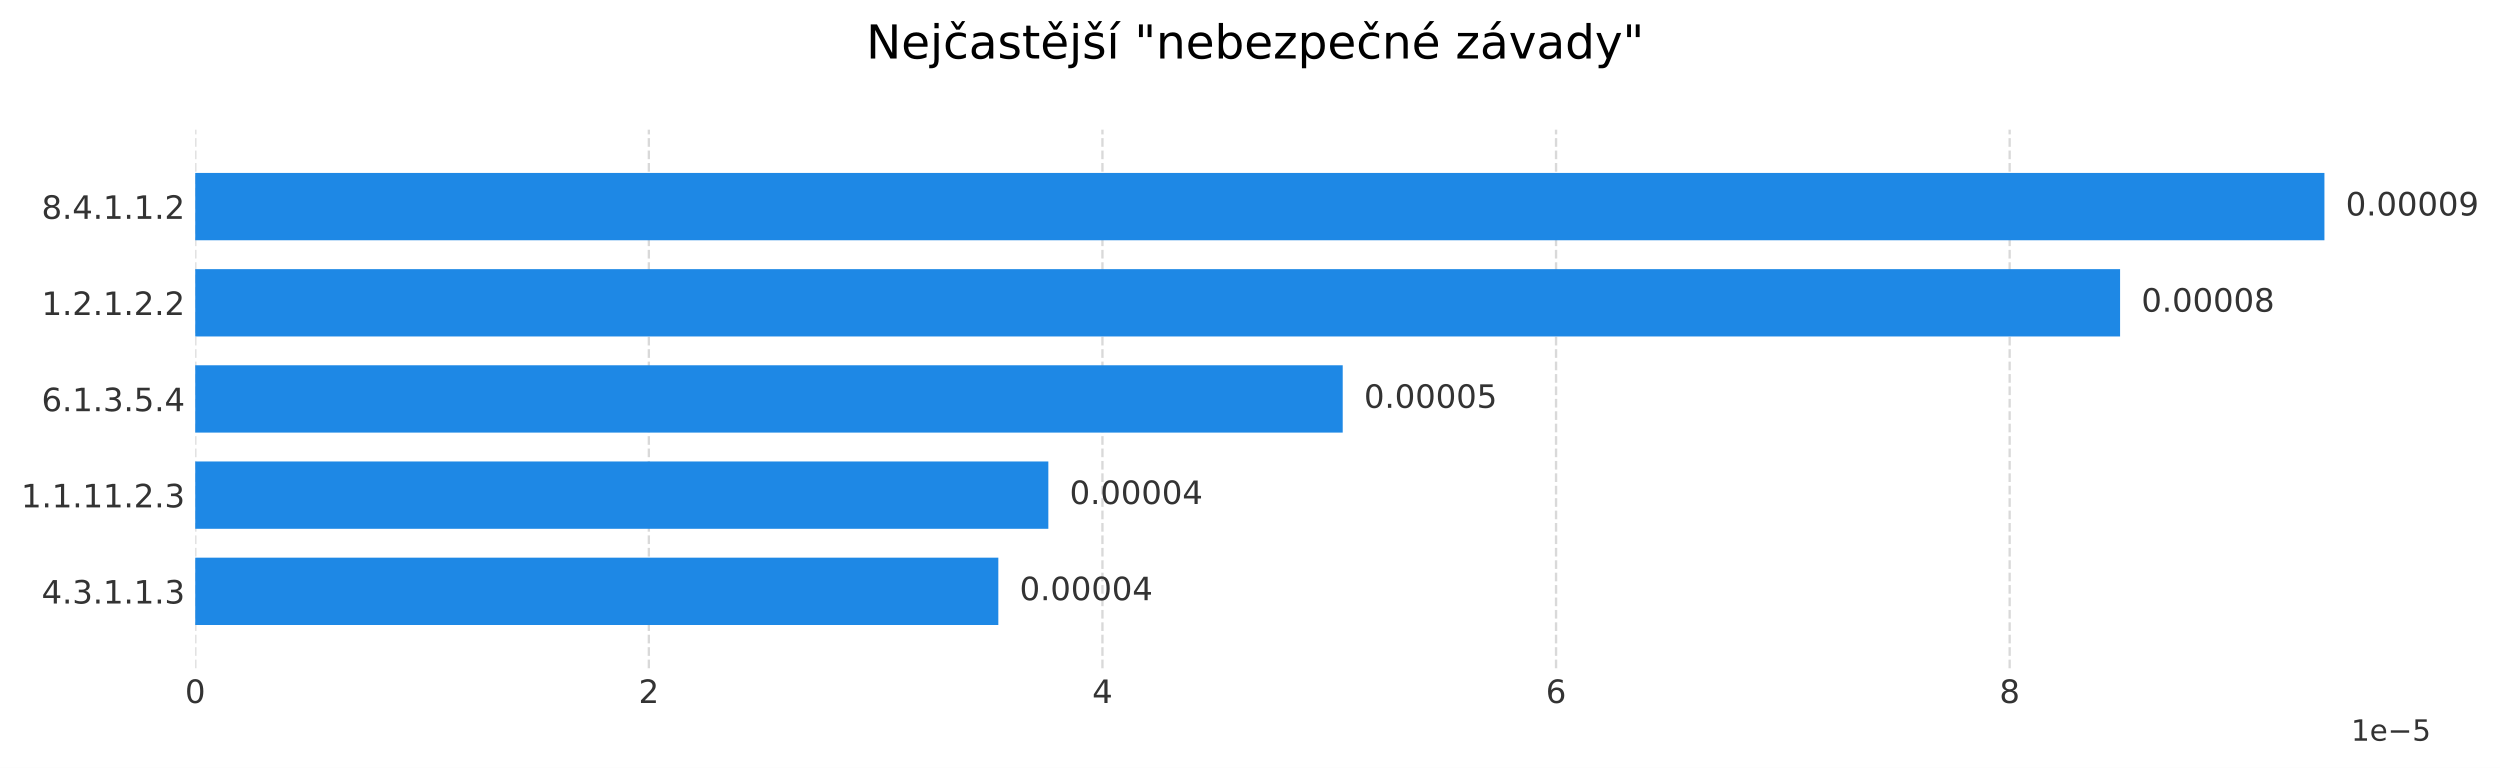
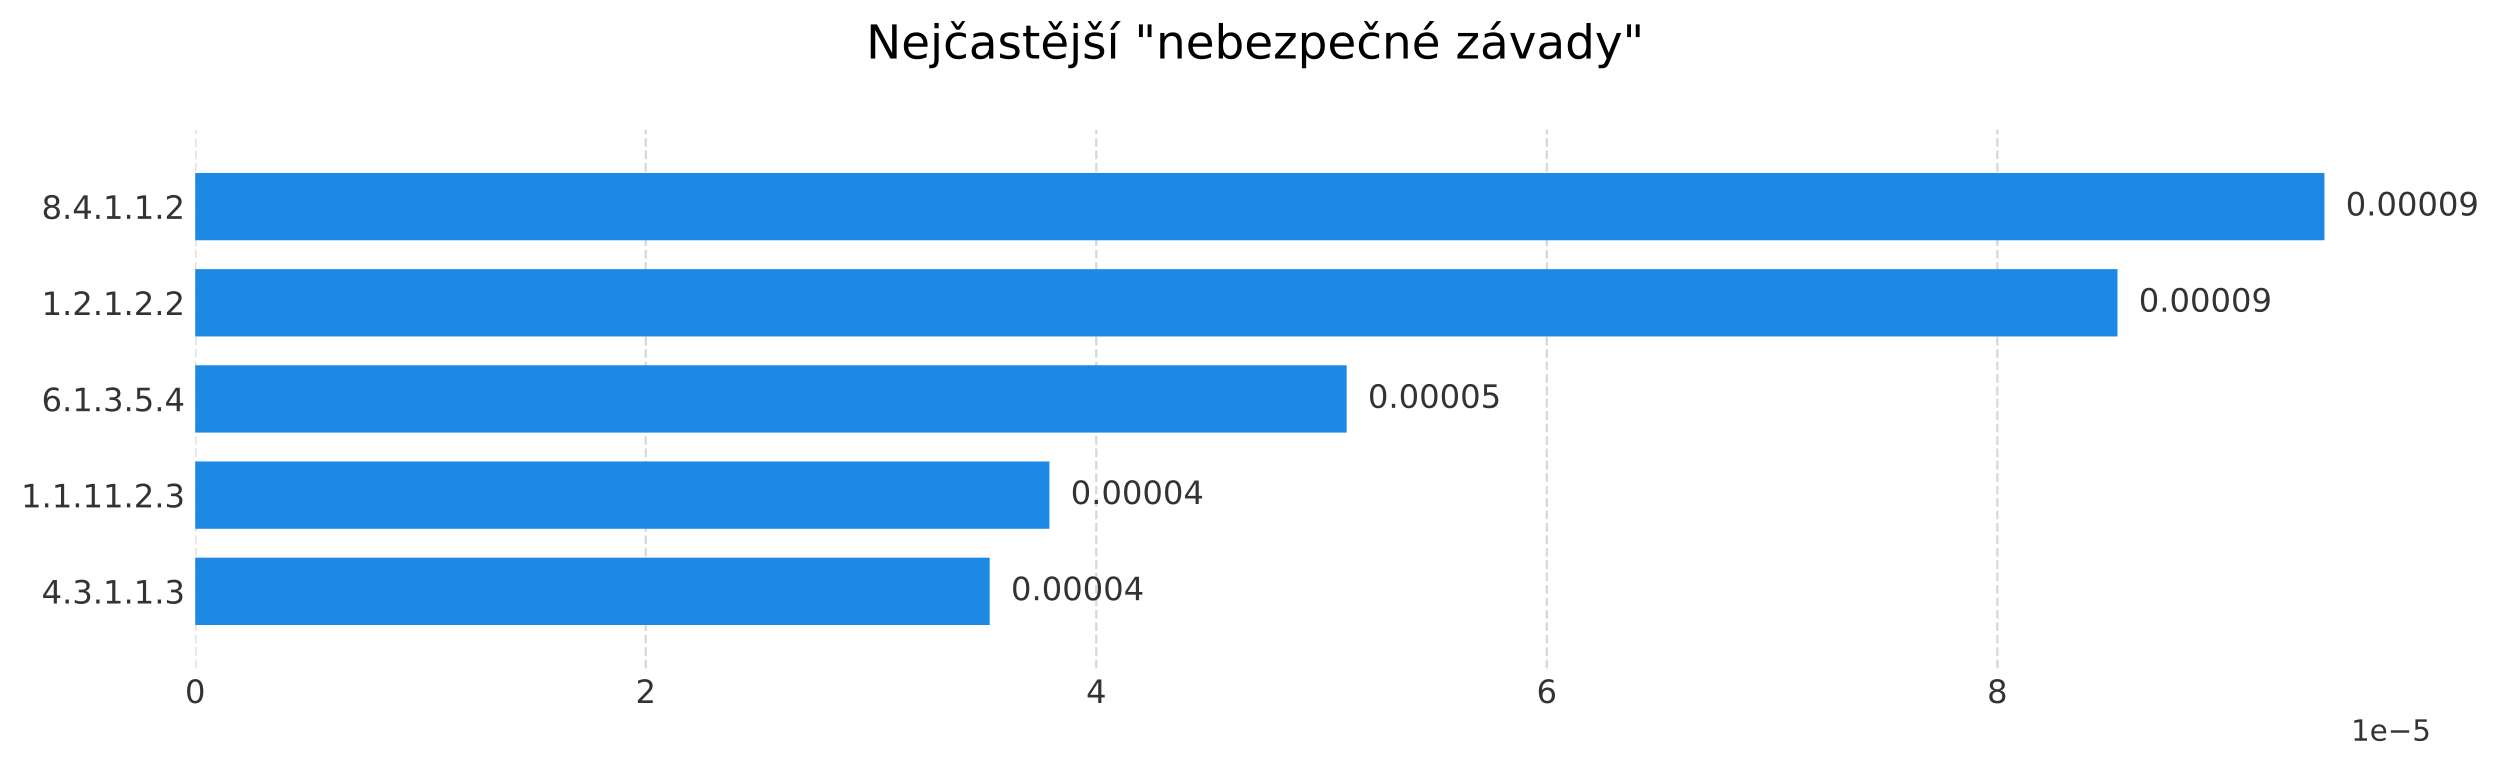
<svg xmlns="http://www.w3.org/2000/svg" xmlns:xlink="http://www.w3.org/1999/xlink" width="853.797pt" height="262.244pt" viewBox="0 0 853.797 262.244" version="1.1">
  <defs>
    <style type="text/css">*{stroke-linejoin: round; stroke-linecap: butt}</style>
  </defs>
  <g id="figure_1">
    <g id="patch_1">
      <path d="M 0 262.244  L 853.797 262.244  L 853.797 0  L 0 0  z " style="fill: #ffffff" />
    </g>
    <g id="axes_1">
      <g id="patch_2">
        <path d="M 66.676 228.22  L 830.195 228.22  L 830.195 44.28  L 66.676 44.28  z " style="fill: #ffffff" />
      </g>
      <g id="matplotlib.axis_1">
        <g id="xtick_1">
          <g id="line2d_1">
-             <path d="M 66.676 228.22  L 66.676 44.28  " clip-path="url(#p10614eb21e)" style="fill: none; stroke-dasharray: 2.96,1.28; stroke-dashoffset: 0; stroke: #808080; stroke-opacity: 0.3; stroke-width: 0.8" />
+             <path d="M 66.676 228.22  L 66.676 44.28  " clip-path="url(#pe15a04450d)" style="fill: none; stroke-dasharray: 2.96,1.28; stroke-dashoffset: 0; stroke: #808080; stroke-opacity: 0.3; stroke-width: 0.8" />
          </g>
          <g id="line2d_2" />
          <g id="text_1">
            <g style="fill: #333333" transform="translate(63.17688 240.0783) scale(0.11 -0.11)">
              <defs>
                <path id="DejaVuSans-30" d="M 2034 4250  Q 1547 4250 1301 3770  Q 1056 3291 1056 2328  Q 1056 1369 1301 889  Q 1547 409 2034 409  Q 2525 409 2770 889  Q 3016 1369 3016 2328  Q 3016 3291 2770 3770  Q 2525 4250 2034 4250  z M 2034 4750  Q 2819 4750 3233 4129  Q 3647 3509 3647 2328  Q 3647 1150 3233 529  Q 2819 -91 2034 -91  Q 1250 -91 836 529  Q 422 1150 422 2328  Q 422 3509 836 4129  Q 1250 4750 2034 4750  z " transform="scale(0.015625)" />
              </defs>
              <use xlink:href="#DejaVuSans-30" />
            </g>
          </g>
        </g>
        <g id="xtick_2">
          <g id="line2d_3">
-             <path d="M 221.592 228.22  L 221.592 44.28  " clip-path="url(#p10614eb21e)" style="fill: none; stroke-dasharray: 2.96,1.28; stroke-dashoffset: 0; stroke: #808080; stroke-opacity: 0.3; stroke-width: 0.8" />
+             <path d="M 220.539 228.22  L 220.539 44.28  " clip-path="url(#pe15a04450d)" style="fill: none; stroke-dasharray: 2.96,1.28; stroke-dashoffset: 0; stroke: #808080; stroke-opacity: 0.3; stroke-width: 0.8" />
          </g>
          <g id="line2d_4" />
          <g id="text_2">
-             <g style="fill: #333333" transform="translate(218.0924 240.0783) scale(0.11 -0.11)">
+             <g style="fill: #333333" transform="translate(217.0394 240.0783) scale(0.11 -0.11)">
              <defs>
                <path id="DejaVuSans-32" d="M 1228 531  L 3431 531  L 3431 0  L 469 0  L 469 531  Q 828 903 1448 1529  Q 2069 2156 2228 2338  Q 2531 2678 2651 2914  Q 2772 3150 2772 3378  Q 2772 3750 2511 3984  Q 2250 4219 1831 4219  Q 1534 4219 1204 4116  Q 875 4013 500 3803  L 500 4441  Q 881 4594 1212 4672  Q 1544 4750 1819 4750  Q 2544 4750 2975 4387  Q 3406 4025 3406 3419  Q 3406 3131 3298 2873  Q 3191 2616 2906 2266  Q 2828 2175 2409 1742  Q 1991 1309 1228 531  z " transform="scale(0.015625)" />
              </defs>
              <use xlink:href="#DejaVuSans-32" />
            </g>
          </g>
        </g>
        <g id="xtick_3">
          <g id="line2d_5">
-             <path d="M 376.507 228.22  L 376.507 44.28  " clip-path="url(#p10614eb21e)" style="fill: none; stroke-dasharray: 2.96,1.28; stroke-dashoffset: 0; stroke: #808080; stroke-opacity: 0.3; stroke-width: 0.8" />
+             <path d="M 374.401 228.22  L 374.401 44.28  " clip-path="url(#pe15a04450d)" style="fill: none; stroke-dasharray: 2.96,1.28; stroke-dashoffset: 0; stroke: #808080; stroke-opacity: 0.3; stroke-width: 0.8" />
          </g>
          <g id="line2d_6" />
          <g id="text_3">
-             <g style="fill: #333333" transform="translate(373.0078 240.0783) scale(0.11 -0.11)">
+             <g style="fill: #333333" transform="translate(370.9018 240.0783) scale(0.11 -0.11)">
              <defs>
                <path id="DejaVuSans-34" d="M 2419 4116  L 825 1625  L 2419 1625  L 2419 4116  z M 2253 4666  L 3047 4666  L 3047 1625  L 3713 1625  L 3713 1100  L 3047 1100  L 3047 0  L 2419 0  L 2419 1100  L 313 1100  L 313 1709  L 2253 4666  z " transform="scale(0.015625)" />
              </defs>
              <use xlink:href="#DejaVuSans-34" />
            </g>
          </g>
        </g>
        <g id="xtick_4">
          <g id="line2d_7">
-             <path d="M 531.423 228.22  L 531.423 44.28  " clip-path="url(#p10614eb21e)" style="fill: none; stroke-dasharray: 2.96,1.28; stroke-dashoffset: 0; stroke: #808080; stroke-opacity: 0.3; stroke-width: 0.8" />
+             <path d="M 528.264 228.22  L 528.264 44.28  " clip-path="url(#pe15a04450d)" style="fill: none; stroke-dasharray: 2.96,1.28; stroke-dashoffset: 0; stroke: #808080; stroke-opacity: 0.3; stroke-width: 0.8" />
          </g>
          <g id="line2d_8" />
          <g id="text_4">
-             <g style="fill: #333333" transform="translate(527.9233 240.0783) scale(0.11 -0.11)">
+             <g style="fill: #333333" transform="translate(524.7643 240.0783) scale(0.11 -0.11)">
              <defs>
                <path id="DejaVuSans-36" d="M 2113 2584  Q 1688 2584 1439 2293  Q 1191 2003 1191 1497  Q 1191 994 1439 701  Q 1688 409 2113 409  Q 2538 409 2786 701  Q 3034 994 3034 1497  Q 3034 2003 2786 2293  Q 2538 2584 2113 2584  z M 3366 4563  L 3366 3988  Q 3128 4100 2886 4159  Q 2644 4219 2406 4219  Q 1781 4219 1451 3797  Q 1122 3375 1075 2522  Q 1259 2794 1537 2939  Q 1816 3084 2150 3084  Q 2853 3084 3261 2657  Q 3669 2231 3669 1497  Q 3669 778 3244 343  Q 2819 -91 2113 -91  Q 1303 -91 875 529  Q 447 1150 447 2328  Q 447 3434 972 4092  Q 1497 4750 2381 4750  Q 2619 4750 2861 4703  Q 3103 4656 3366 4563  z " transform="scale(0.015625)" />
              </defs>
              <use xlink:href="#DejaVuSans-36" />
            </g>
          </g>
        </g>
        <g id="xtick_5">
          <g id="line2d_9">
-             <path d="M 686.338 228.22  L 686.338 44.28  " clip-path="url(#p10614eb21e)" style="fill: none; stroke-dasharray: 2.96,1.28; stroke-dashoffset: 0; stroke: #808080; stroke-opacity: 0.3; stroke-width: 0.8" />
+             <path d="M 682.126 228.22  L 682.126 44.28  " clip-path="url(#pe15a04450d)" style="fill: none; stroke-dasharray: 2.96,1.28; stroke-dashoffset: 0; stroke: #808080; stroke-opacity: 0.3; stroke-width: 0.8" />
          </g>
          <g id="line2d_10" />
          <g id="text_5">
-             <g style="fill: #333333" transform="translate(682.8388 240.0783) scale(0.11 -0.11)">
+             <g style="fill: #333333" transform="translate(678.6268 240.0783) scale(0.11 -0.11)">
              <defs>
                <path id="DejaVuSans-38" d="M 2034 2216  Q 1584 2216 1326 1975  Q 1069 1734 1069 1313  Q 1069 891 1326 650  Q 1584 409 2034 409  Q 2484 409 2743 651  Q 3003 894 3003 1313  Q 3003 1734 2745 1975  Q 2488 2216 2034 2216  z M 1403 2484  Q 997 2584 770 2862  Q 544 3141 544 3541  Q 544 4100 942 4425  Q 1341 4750 2034 4750  Q 2731 4750 3128 4425  Q 3525 4100 3525 3541  Q 3525 3141 3298 2862  Q 3072 2584 2669 2484  Q 3125 2378 3379 2068  Q 3634 1759 3634 1313  Q 3634 634 3220 271  Q 2806 -91 2034 -91  Q 1263 -91 848 271  Q 434 634 434 1313  Q 434 1759 690 2068  Q 947 2378 1403 2484  z M 1172 3481  Q 1172 3119 1398 2916  Q 1625 2713 2034 2713  Q 2441 2713 2670 2916  Q 2900 3119 2900 3481  Q 2900 3844 2670 4047  Q 2441 4250 2034 4250  Q 1625 4250 1398 4047  Q 1172 3844 1172 3481  z " transform="scale(0.015625)" />
              </defs>
              <use xlink:href="#DejaVuSans-38" />
            </g>
          </g>
        </g>
        <g id="text_6">
          <g style="fill: #333333" transform="translate(802.937 252.9644) scale(0.1 -0.1)">
            <defs>
              <path id="DejaVuSans-31" d="M 794 531  L 1825 531  L 1825 4091  L 703 3866  L 703 4441  L 1819 4666  L 2450 4666  L 2450 531  L 3481 531  L 3481 0  L 794 0  L 794 531  z " transform="scale(0.015625)" />
              <path id="DejaVuSans-65" d="M 3597 1894  L 3597 1613  L 953 1613  Q 991 1019 1311 708  Q 1631 397 2203 397  Q 2534 397 2845 478  Q 3156 559 3463 722  L 3463 178  Q 3153 47 2828 -22  Q 2503 -91 2169 -91  Q 1331 -91 842 396  Q 353 884 353 1716  Q 353 2575 817 3079  Q 1281 3584 2069 3584  Q 2775 3584 3186 3129  Q 3597 2675 3597 1894  z M 3022 2063  Q 3016 2534 2758 2815  Q 2500 3097 2075 3097  Q 1594 3097 1305 2825  Q 1016 2553 972 2059  L 3022 2063  z " transform="scale(0.015625)" />
              <path id="DejaVuSans-2212" d="M 678 2272  L 4684 2272  L 4684 1741  L 678 1741  L 678 2272  z " transform="scale(0.015625)" />
              <path id="DejaVuSans-35" d="M 691 4666  L 3169 4666  L 3169 4134  L 1269 4134  L 1269 2991  Q 1406 3038 1543 3061  Q 1681 3084 1819 3084  Q 2600 3084 3056 2656  Q 3513 2228 3513 1497  Q 3513 744 3044 326  Q 2575 -91 1722 -91  Q 1428 -91 1123 -41  Q 819 9 494 109  L 494 744  Q 775 591 1075 516  Q 1375 441 1709 441  Q 2250 441 2565 725  Q 2881 1009 2881 1497  Q 2881 1984 2565 2268  Q 2250 2553 1709 2553  Q 1456 2553 1204 2497  Q 953 2441 691 2322  L 691 4666  z " transform="scale(0.015625)" />
            </defs>
            <use xlink:href="#DejaVuSans-31" />
            <use xlink:href="#DejaVuSans-65" transform="translate(63.62305 0)" />
            <use xlink:href="#DejaVuSans-2212" transform="translate(125.1465 0)" />
            <use xlink:href="#DejaVuSans-35" transform="translate(208.9355 0)" />
          </g>
        </g>
      </g>
      <g id="matplotlib.axis_2">
        <g id="ytick_1">
          <g id="line2d_11" />
          <g id="text_7">
            <g style="fill: #333333" transform="translate(14.19875 206.122) scale(0.11 -0.11)">
              <defs>
                <path id="DejaVuSans-2e" d="M 684 794  L 1344 794  L 1344 0  L 684 0  L 684 794  z " transform="scale(0.015625)" />
                <path id="DejaVuSans-33" d="M 2597 2516  Q 3050 2419 3304 2112  Q 3559 1806 3559 1356  Q 3559 666 3084 287  Q 2609 -91 1734 -91  Q 1441 -91 1130 -33  Q 819 25 488 141  L 488 750  Q 750 597 1062 519  Q 1375 441 1716 441  Q 2309 441 2620 675  Q 2931 909 2931 1356  Q 2931 1769 2642 2001  Q 2353 2234 1838 2234  L 1294 2234  L 1294 2753  L 1863 2753  Q 2328 2753 2575 2939  Q 2822 3125 2822 3475  Q 2822 3834 2567 4026  Q 2313 4219 1838 4219  Q 1578 4219 1281 4162  Q 984 4106 628 3988  L 628 4550  Q 988 4650 1302 4700  Q 1616 4750 1894 4750  Q 2613 4750 3031 4423  Q 3450 4097 3450 3541  Q 3450 3153 3228 2886  Q 3006 2619 2597 2516  z " transform="scale(0.015625)" />
              </defs>
              <use xlink:href="#DejaVuSans-34" />
              <use xlink:href="#DejaVuSans-2e" transform="translate(63.62305 0)" />
              <use xlink:href="#DejaVuSans-33" transform="translate(95.41016 0)" />
              <use xlink:href="#DejaVuSans-2e" transform="translate(159.0332 0)" />
              <use xlink:href="#DejaVuSans-31" transform="translate(190.8203 0)" />
              <use xlink:href="#DejaVuSans-2e" transform="translate(254.4434 0)" />
              <use xlink:href="#DejaVuSans-31" transform="translate(286.2305 0)" />
              <use xlink:href="#DejaVuSans-2e" transform="translate(349.8535 0)" />
              <use xlink:href="#DejaVuSans-33" transform="translate(381.6406 0)" />
            </g>
          </g>
        </g>
        <g id="ytick_2">
          <g id="line2d_12" />
          <g id="text_8">
            <g style="fill: #333333" transform="translate(7.2 173.2756) scale(0.11 -0.11)">
              <use xlink:href="#DejaVuSans-31" />
              <use xlink:href="#DejaVuSans-2e" transform="translate(63.62305 0)" />
              <use xlink:href="#DejaVuSans-31" transform="translate(95.41016 0)" />
              <use xlink:href="#DejaVuSans-2e" transform="translate(159.0332 0)" />
              <use xlink:href="#DejaVuSans-31" transform="translate(190.8203 0)" />
              <use xlink:href="#DejaVuSans-31" transform="translate(254.4434 0)" />
              <use xlink:href="#DejaVuSans-2e" transform="translate(318.0664 0)" />
              <use xlink:href="#DejaVuSans-32" transform="translate(349.8535 0)" />
              <use xlink:href="#DejaVuSans-2e" transform="translate(413.4766 0)" />
              <use xlink:href="#DejaVuSans-33" transform="translate(445.2637 0)" />
            </g>
          </g>
        </g>
        <g id="ytick_3">
          <g id="line2d_13" />
          <g id="text_9">
            <g style="fill: #333333" transform="translate(14.19875 140.4291) scale(0.11 -0.11)">
              <use xlink:href="#DejaVuSans-36" />
              <use xlink:href="#DejaVuSans-2e" transform="translate(63.62305 0)" />
              <use xlink:href="#DejaVuSans-31" transform="translate(95.41016 0)" />
              <use xlink:href="#DejaVuSans-2e" transform="translate(159.0332 0)" />
              <use xlink:href="#DejaVuSans-33" transform="translate(190.8203 0)" />
              <use xlink:href="#DejaVuSans-2e" transform="translate(254.4434 0)" />
              <use xlink:href="#DejaVuSans-35" transform="translate(286.2305 0)" />
              <use xlink:href="#DejaVuSans-2e" transform="translate(349.8535 0)" />
              <use xlink:href="#DejaVuSans-34" transform="translate(381.6406 0)" />
            </g>
          </g>
        </g>
        <g id="ytick_4">
          <g id="line2d_14" />
          <g id="text_10">
            <g style="fill: #333333" transform="translate(14.19875 107.5827) scale(0.11 -0.11)">
              <use xlink:href="#DejaVuSans-31" />
              <use xlink:href="#DejaVuSans-2e" transform="translate(63.62305 0)" />
              <use xlink:href="#DejaVuSans-32" transform="translate(95.41016 0)" />
              <use xlink:href="#DejaVuSans-2e" transform="translate(159.0332 0)" />
              <use xlink:href="#DejaVuSans-31" transform="translate(190.8203 0)" />
              <use xlink:href="#DejaVuSans-2e" transform="translate(254.4434 0)" />
              <use xlink:href="#DejaVuSans-32" transform="translate(286.2305 0)" />
              <use xlink:href="#DejaVuSans-2e" transform="translate(349.8535 0)" />
              <use xlink:href="#DejaVuSans-32" transform="translate(381.6406 0)" />
            </g>
          </g>
        </g>
        <g id="ytick_5">
          <g id="line2d_15" />
          <g id="text_11">
            <g style="fill: #333333" transform="translate(14.19875 74.73628) scale(0.11 -0.11)">
              <use xlink:href="#DejaVuSans-38" />
              <use xlink:href="#DejaVuSans-2e" transform="translate(63.62305 0)" />
              <use xlink:href="#DejaVuSans-34" transform="translate(95.41016 0)" />
              <use xlink:href="#DejaVuSans-2e" transform="translate(159.0332 0)" />
              <use xlink:href="#DejaVuSans-31" transform="translate(190.8203 0)" />
              <use xlink:href="#DejaVuSans-2e" transform="translate(254.4434 0)" />
              <use xlink:href="#DejaVuSans-31" transform="translate(286.2305 0)" />
              <use xlink:href="#DejaVuSans-2e" transform="translate(349.8535 0)" />
              <use xlink:href="#DejaVuSans-32" transform="translate(381.6406 0)" />
            </g>
          </g>
        </g>
      </g>
      <g id="patch_3">
-         <path d="M 66.676 213.439  L 340.948 213.439  L 340.948 190.447  L 66.676 190.447  z " clip-path="url(#p10614eb21e)" style="fill: #1e88e5" />
+         <path d="M 66.676 213.439  L 337.998 213.439  L 337.998 190.447  L 66.676 190.447  z " clip-path="url(#pe15a04450d)" style="fill: #1e88e5" />
      </g>
      <g id="patch_4">
-         <path d="M 66.676 180.593  L 358.028 180.593  L 358.028 157.6  L 66.676 157.6  z " clip-path="url(#p10614eb21e)" style="fill: #1e88e5" />
+         <path d="M 66.676 180.593  L 358.394 180.593  L 358.394 157.6  L 66.676 157.6  z " clip-path="url(#pe15a04450d)" style="fill: #1e88e5" />
      </g>
      <g id="patch_5">
-         <path d="M 66.676 147.746  L 458.562 147.746  L 458.562 124.754  L 66.676 124.754  z " clip-path="url(#p10614eb21e)" style="fill: #1e88e5" />
+         <path d="M 66.676 147.746  L 459.903 147.746  L 459.903 124.754  L 66.676 124.754  z " clip-path="url(#pe15a04450d)" style="fill: #1e88e5" />
      </g>
      <g id="patch_6">
-         <path d="M 66.676 114.9  L 724.049 114.9  L 724.049 91.907  L 66.676 91.907  z " clip-path="url(#p10614eb21e)" style="fill: #1e88e5" />
+         <path d="M 66.676 114.9  L 723.16 114.9  L 723.16 91.907  L 66.676 91.907  z " clip-path="url(#pe15a04450d)" style="fill: #1e88e5" />
      </g>
      <g id="patch_7">
-         <path d="M 66.676 82.053  L 793.837 82.053  L 793.837 59.061  L 66.676 59.061  z " clip-path="url(#p10614eb21e)" style="fill: #1e88e5" />
+         <path d="M 66.676 82.053  L 793.837 82.053  L 793.837 59.061  L 66.676 59.061  z " clip-path="url(#pe15a04450d)" style="fill: #1e88e5" />
      </g>
      <g id="text_12">
-         <g style="fill: #333333" transform="translate(348.2191 204.9782) scale(0.11 -0.11)">
+         <g style="fill: #333333" transform="translate(345.2693 204.9782) scale(0.11 -0.11)">
          <use xlink:href="#DejaVuSans-30" />
          <use xlink:href="#DejaVuSans-2e" transform="translate(63.62305 0)" />
          <use xlink:href="#DejaVuSans-30" transform="translate(95.41016 0)" />
          <use xlink:href="#DejaVuSans-30" transform="translate(159.0332 0)" />
          <use xlink:href="#DejaVuSans-30" transform="translate(222.6562 0)" />
          <use xlink:href="#DejaVuSans-30" transform="translate(286.2793 0)" />
          <use xlink:href="#DejaVuSans-34" transform="translate(349.9023 0)" />
        </g>
      </g>
      <g id="text_13">
-         <g style="fill: #333333" transform="translate(365.3001 172.1317) scale(0.11 -0.11)">
+         <g style="fill: #333333" transform="translate(365.6659 172.1317) scale(0.11 -0.11)">
          <use xlink:href="#DejaVuSans-30" />
          <use xlink:href="#DejaVuSans-2e" transform="translate(63.62305 0)" />
          <use xlink:href="#DejaVuSans-30" transform="translate(95.41016 0)" />
          <use xlink:href="#DejaVuSans-30" transform="translate(159.0332 0)" />
          <use xlink:href="#DejaVuSans-30" transform="translate(222.6562 0)" />
          <use xlink:href="#DejaVuSans-30" transform="translate(286.2793 0)" />
          <use xlink:href="#DejaVuSans-34" transform="translate(349.9023 0)" />
        </g>
      </g>
      <g id="text_14">
-         <g style="fill: #333333" transform="translate(465.8337 139.2853) scale(0.11 -0.11)">
+         <g style="fill: #333333" transform="translate(467.1743 139.2853) scale(0.11 -0.11)">
          <use xlink:href="#DejaVuSans-30" />
          <use xlink:href="#DejaVuSans-2e" transform="translate(63.62305 0)" />
          <use xlink:href="#DejaVuSans-30" transform="translate(95.41016 0)" />
          <use xlink:href="#DejaVuSans-30" transform="translate(159.0332 0)" />
          <use xlink:href="#DejaVuSans-30" transform="translate(222.6562 0)" />
          <use xlink:href="#DejaVuSans-30" transform="translate(286.2793 0)" />
          <use xlink:href="#DejaVuSans-35" transform="translate(349.9023 0)" />
        </g>
      </g>
      <g id="text_15">
-         <g style="fill: #333333" transform="translate(731.3205 106.4389) scale(0.11 -0.11)">
-           <use xlink:href="#DejaVuSans-30" />
-           <use xlink:href="#DejaVuSans-2e" transform="translate(63.62305 0)" />
-           <use xlink:href="#DejaVuSans-30" transform="translate(95.41016 0)" />
-           <use xlink:href="#DejaVuSans-30" transform="translate(159.0332 0)" />
-           <use xlink:href="#DejaVuSans-30" transform="translate(222.6562 0)" />
-           <use xlink:href="#DejaVuSans-30" transform="translate(286.2793 0)" />
-           <use xlink:href="#DejaVuSans-38" transform="translate(349.9023 0)" />
-         </g>
-       </g>
-       <g id="text_16">
-         <g style="fill: #333333" transform="translate(801.1084 73.59246) scale(0.11 -0.11)">
+         <g style="fill: #333333" transform="translate(730.432 106.4389) scale(0.11 -0.11)">
          <defs>
            <path id="DejaVuSans-39" d="M 703 97  L 703 672  Q 941 559 1184 500  Q 1428 441 1663 441  Q 2288 441 2617 861  Q 2947 1281 2994 2138  Q 2813 1869 2534 1725  Q 2256 1581 1919 1581  Q 1219 1581 811 2004  Q 403 2428 403 3163  Q 403 3881 828 4315  Q 1253 4750 1959 4750  Q 2769 4750 3195 4129  Q 3622 3509 3622 2328  Q 3622 1225 3098 567  Q 2575 -91 1691 -91  Q 1453 -91 1209 -44  Q 966 3 703 97  z M 1959 2075  Q 2384 2075 2632 2365  Q 2881 2656 2881 3163  Q 2881 3666 2632 3958  Q 2384 4250 1959 4250  Q 1534 4250 1286 3958  Q 1038 3666 1038 3163  Q 1038 2656 1286 2365  Q 1534 2075 1959 2075  z " transform="scale(0.015625)" />
          </defs>
+           <use xlink:href="#DejaVuSans-30" />
+           <use xlink:href="#DejaVuSans-2e" transform="translate(63.62305 0)" />
+           <use xlink:href="#DejaVuSans-30" transform="translate(95.41016 0)" />
+           <use xlink:href="#DejaVuSans-30" transform="translate(159.0332 0)" />
+           <use xlink:href="#DejaVuSans-30" transform="translate(222.6562 0)" />
+           <use xlink:href="#DejaVuSans-30" transform="translate(286.2793 0)" />
+           <use xlink:href="#DejaVuSans-39" transform="translate(349.9023 0)" />
+         </g>
+       </g>
+       <g id="text_16">
+         <g style="fill: #333333" transform="translate(801.1084 73.59246) scale(0.11 -0.11)">
          <use xlink:href="#DejaVuSans-30" />
          <use xlink:href="#DejaVuSans-2e" transform="translate(63.62305 0)" />
          <use xlink:href="#DejaVuSans-30" transform="translate(95.41016 0)" />
          <use xlink:href="#DejaVuSans-30" transform="translate(159.0332 0)" />
          <use xlink:href="#DejaVuSans-30" transform="translate(222.6562 0)" />
          <use xlink:href="#DejaVuSans-30" transform="translate(286.2793 0)" />
          <use xlink:href="#DejaVuSans-39" transform="translate(349.9023 0)" />
        </g>
      </g>
    </g>
    <g id="text_17">
      <g transform="translate(295.8138 19.9975) scale(0.16 -0.16)">
        <defs>
          <path id="DejaVuSans-4e" d="M 628 4666  L 1478 4666  L 3547 763  L 3547 4666  L 4159 4666  L 4159 0  L 3309 0  L 1241 3903  L 1241 0  L 628 0  L 628 4666  z " transform="scale(0.015625)" />
          <path id="DejaVuSans-6a" d="M 603 3500  L 1178 3500  L 1178 -63  Q 1178 -731 923 -1031  Q 669 -1331 103 -1331  L -116 -1331  L -116 -844  L 38 -844  Q 366 -844 484 -692  Q 603 -541 603 -63  L 603 3500  z M 603 4863  L 1178 4863  L 1178 4134  L 603 4134  L 603 4863  z " transform="scale(0.015625)" />
          <path id="DejaVuSans-10d" d="M 3122 3366  L 3122 2828  Q 2878 2963 2633 3030  Q 2388 3097 2138 3097  Q 1578 3097 1268 2742  Q 959 2388 959 1747  Q 959 1106 1268 751  Q 1578 397 2138 397  Q 2388 397 2633 464  Q 2878 531 3122 666  L 3122 134  Q 2881 22 2623 -34  Q 2366 -91 2075 -91  Q 1284 -91 818 406  Q 353 903 353 1747  Q 353 2603 823 3093  Q 1294 3584 2113 3584  Q 2378 3584 2631 3529  Q 2884 3475 3122 3366  z M 1801 3944  L 1035 5119  L 1470 5119  L 2032 4353  L 2595 5119  L 3029 5119  L 2263 3944  L 1801 3944  z " transform="scale(0.015625)" />
          <path id="DejaVuSans-61" d="M 2194 1759  Q 1497 1759 1228 1600  Q 959 1441 959 1056  Q 959 750 1161 570  Q 1363 391 1709 391  Q 2188 391 2477 730  Q 2766 1069 2766 1631  L 2766 1759  L 2194 1759  z M 3341 1997  L 3341 0  L 2766 0  L 2766 531  Q 2569 213 2275 61  Q 1981 -91 1556 -91  Q 1019 -91 701 211  Q 384 513 384 1019  Q 384 1609 779 1909  Q 1175 2209 1959 2209  L 2766 2209  L 2766 2266  Q 2766 2663 2505 2880  Q 2244 3097 1772 3097  Q 1472 3097 1187 3025  Q 903 2953 641 2809  L 641 3341  Q 956 3463 1253 3523  Q 1550 3584 1831 3584  Q 2591 3584 2966 3190  Q 3341 2797 3341 1997  z " transform="scale(0.015625)" />
          <path id="DejaVuSans-73" d="M 2834 3397  L 2834 2853  Q 2591 2978 2328 3040  Q 2066 3103 1784 3103  Q 1356 3103 1142 2972  Q 928 2841 928 2578  Q 928 2378 1081 2264  Q 1234 2150 1697 2047  L 1894 2003  Q 2506 1872 2764 1633  Q 3022 1394 3022 966  Q 3022 478 2636 193  Q 2250 -91 1575 -91  Q 1294 -91 989 -36  Q 684 19 347 128  L 347 722  Q 666 556 975 473  Q 1284 391 1588 391  Q 1994 391 2212 530  Q 2431 669 2431 922  Q 2431 1156 2273 1281  Q 2116 1406 1581 1522  L 1381 1569  Q 847 1681 609 1914  Q 372 2147 372 2553  Q 372 3047 722 3315  Q 1072 3584 1716 3584  Q 2034 3584 2315 3537  Q 2597 3491 2834 3397  z " transform="scale(0.015625)" />
          <path id="DejaVuSans-74" d="M 1172 4494  L 1172 3500  L 2356 3500  L 2356 3053  L 1172 3053  L 1172 1153  Q 1172 725 1289 603  Q 1406 481 1766 481  L 2356 481  L 2356 0  L 1766 0  Q 1100 0 847 248  Q 594 497 594 1153  L 594 3053  L 172 3053  L 172 3500  L 594 3500  L 594 4494  L 1172 4494  z " transform="scale(0.015625)" />
          <path id="DejaVuSans-11b" d="M 3597 1894  L 3597 1613  L 953 1613  Q 991 1019 1311 708  Q 1631 397 2203 397  Q 2534 397 2845 478  Q 3156 559 3463 722  L 3463 178  Q 3153 47 2828 -22  Q 2503 -91 2169 -91  Q 1331 -91 842 396  Q 353 884 353 1716  Q 353 2575 817 3079  Q 1281 3584 2069 3584  Q 2775 3584 3186 3129  Q 3597 2675 3597 1894  z M 3022 2063  Q 3016 2534 2758 2815  Q 2500 3097 2075 3097  Q 1594 3097 1305 2825  Q 1016 2553 972 2059  L 3022 2063  z M 1833 3944  L 1067 5119  L 1502 5119  L 2064 4353  L 2627 5119  L 3061 5119  L 2295 3944  L 1833 3944  z " transform="scale(0.015625)" />
          <path id="DejaVuSans-161" d="M 2834 3397  L 2834 2853  Q 2591 2978 2328 3040  Q 2066 3103 1784 3103  Q 1356 3103 1142 2972  Q 928 2841 928 2578  Q 928 2378 1081 2264  Q 1234 2150 1697 2047  L 1894 2003  Q 2506 1872 2764 1633  Q 3022 1394 3022 966  Q 3022 478 2636 193  Q 2250 -91 1575 -91  Q 1294 -91 989 -36  Q 684 19 347 128  L 347 722  Q 666 556 975 473  Q 1284 391 1588 391  Q 1994 391 2212 530  Q 2431 669 2431 922  Q 2431 1156 2273 1281  Q 2116 1406 1581 1522  L 1381 1569  Q 847 1681 609 1914  Q 372 2147 372 2553  Q 372 3047 722 3315  Q 1072 3584 1716 3584  Q 2034 3584 2315 3537  Q 2597 3491 2834 3397  z M 1501 3944  L 736 5119  L 1170 5119  L 1733 4353  L 2295 5119  L 2729 5119  L 1964 3944  L 1501 3944  z M 1720 3584  L 1720 3584  z " transform="scale(0.015625)" />
          <path id="DejaVuSans-ed" d="M 1322 5119  L 1944 5119  L 926 3944  L 447 3944  L 1322 5119  z M 603 3500  L 1178 3500  L 1178 0  L 603 0  L 603 3500  z M 891 3584  L 891 3584  z " transform="scale(0.015625)" />
          <path id="DejaVuSans-20" transform="scale(0.015625)" />
          <path id="DejaVuSans-22" d="M 1147 4666  L 1147 2931  L 616 2931  L 616 4666  L 1147 4666  z M 2328 4666  L 2328 2931  L 1797 2931  L 1797 4666  L 2328 4666  z " transform="scale(0.015625)" />
          <path id="DejaVuSans-6e" d="M 3513 2113  L 3513 0  L 2938 0  L 2938 2094  Q 2938 2591 2744 2837  Q 2550 3084 2163 3084  Q 1697 3084 1428 2787  Q 1159 2491 1159 1978  L 1159 0  L 581 0  L 581 3500  L 1159 3500  L 1159 2956  Q 1366 3272 1645 3428  Q 1925 3584 2291 3584  Q 2894 3584 3203 3211  Q 3513 2838 3513 2113  z " transform="scale(0.015625)" />
          <path id="DejaVuSans-62" d="M 3116 1747  Q 3116 2381 2855 2742  Q 2594 3103 2138 3103  Q 1681 3103 1420 2742  Q 1159 2381 1159 1747  Q 1159 1113 1420 752  Q 1681 391 2138 391  Q 2594 391 2855 752  Q 3116 1113 3116 1747  z M 1159 2969  Q 1341 3281 1617 3432  Q 1894 3584 2278 3584  Q 2916 3584 3314 3078  Q 3713 2572 3713 1747  Q 3713 922 3314 415  Q 2916 -91 2278 -91  Q 1894 -91 1617 61  Q 1341 213 1159 525  L 1159 0  L 581 0  L 581 4863  L 1159 4863  L 1159 2969  z " transform="scale(0.015625)" />
          <path id="DejaVuSans-7a" d="M 353 3500  L 3084 3500  L 3084 2975  L 922 459  L 3084 459  L 3084 0  L 275 0  L 275 525  L 2438 3041  L 353 3041  L 353 3500  z " transform="scale(0.015625)" />
          <path id="DejaVuSans-70" d="M 1159 525  L 1159 -1331  L 581 -1331  L 581 3500  L 1159 3500  L 1159 2969  Q 1341 3281 1617 3432  Q 1894 3584 2278 3584  Q 2916 3584 3314 3078  Q 3713 2572 3713 1747  Q 3713 922 3314 415  Q 2916 -91 2278 -91  Q 1894 -91 1617 61  Q 1341 213 1159 525  z M 3116 1747  Q 3116 2381 2855 2742  Q 2594 3103 2138 3103  Q 1681 3103 1420 2742  Q 1159 2381 1159 1747  Q 1159 1113 1420 752  Q 1681 391 2138 391  Q 2594 391 2855 752  Q 3116 1113 3116 1747  z " transform="scale(0.015625)" />
          <path id="DejaVuSans-e9" d="M 3597 1894  L 3597 1613  L 953 1613  Q 991 1019 1311 708  Q 1631 397 2203 397  Q 2534 397 2845 478  Q 3156 559 3463 722  L 3463 178  Q 3153 47 2828 -22  Q 2503 -91 2169 -91  Q 1331 -91 842 396  Q 353 884 353 1716  Q 353 2575 817 3079  Q 1281 3584 2069 3584  Q 2775 3584 3186 3129  Q 3597 2675 3597 1894  z M 3022 2063  Q 3016 2534 2758 2815  Q 2500 3097 2075 3097  Q 1594 3097 1305 2825  Q 1016 2553 972 2059  L 3022 2063  z M 2466 5119  L 3088 5119  L 2070 3944  L 1591 3944  L 2466 5119  z " transform="scale(0.015625)" />
          <path id="DejaVuSans-e1" d="M 2194 1759  Q 1497 1759 1228 1600  Q 959 1441 959 1056  Q 959 750 1161 570  Q 1363 391 1709 391  Q 2188 391 2477 730  Q 2766 1069 2766 1631  L 2766 1759  L 2194 1759  z M 3341 1997  L 3341 0  L 2766 0  L 2766 531  Q 2569 213 2275 61  Q 1981 -91 1556 -91  Q 1019 -91 701 211  Q 384 513 384 1019  Q 384 1609 779 1909  Q 1175 2209 1959 2209  L 2766 2209  L 2766 2266  Q 2766 2663 2505 2880  Q 2244 3097 1772 3097  Q 1472 3097 1187 3025  Q 903 2953 641 2809  L 641 3341  Q 956 3463 1253 3523  Q 1550 3584 1831 3584  Q 2591 3584 2966 3190  Q 3341 2797 3341 1997  z M 2290 5119  L 2912 5119  L 1894 3944  L 1415 3944  L 2290 5119  z " transform="scale(0.015625)" />
          <path id="DejaVuSans-76" d="M 191 3500  L 800 3500  L 1894 563  L 2988 3500  L 3597 3500  L 2284 0  L 1503 0  L 191 3500  z " transform="scale(0.015625)" />
          <path id="DejaVuSans-64" d="M 2906 2969  L 2906 4863  L 3481 4863  L 3481 0  L 2906 0  L 2906 525  Q 2725 213 2448 61  Q 2172 -91 1784 -91  Q 1150 -91 751 415  Q 353 922 353 1747  Q 353 2572 751 3078  Q 1150 3584 1784 3584  Q 2172 3584 2448 3432  Q 2725 3281 2906 2969  z M 947 1747  Q 947 1113 1208 752  Q 1469 391 1925 391  Q 2381 391 2643 752  Q 2906 1113 2906 1747  Q 2906 2381 2643 2742  Q 2381 3103 1925 3103  Q 1469 3103 1208 2742  Q 947 2381 947 1747  z " transform="scale(0.015625)" />
          <path id="DejaVuSans-79" d="M 2059 -325  Q 1816 -950 1584 -1140  Q 1353 -1331 966 -1331  L 506 -1331  L 506 -850  L 844 -850  Q 1081 -850 1212 -737  Q 1344 -625 1503 -206  L 1606 56  L 191 3500  L 800 3500  L 1894 763  L 2988 3500  L 3597 3500  L 2059 -325  z " transform="scale(0.015625)" />
        </defs>
        <use xlink:href="#DejaVuSans-4e" />
        <use xlink:href="#DejaVuSans-65" transform="translate(74.80469 0)" />
        <use xlink:href="#DejaVuSans-6a" transform="translate(136.3281 0)" />
        <use xlink:href="#DejaVuSans-10d" transform="translate(164.1113 0)" />
        <use xlink:href="#DejaVuSans-61" transform="translate(219.0918 0)" />
        <use xlink:href="#DejaVuSans-73" transform="translate(280.3711 0)" />
        <use xlink:href="#DejaVuSans-74" transform="translate(332.4707 0)" />
        <use xlink:href="#DejaVuSans-11b" transform="translate(371.6797 0)" />
        <use xlink:href="#DejaVuSans-6a" transform="translate(433.2031 0)" />
        <use xlink:href="#DejaVuSans-161" transform="translate(460.9863 0)" />
        <use xlink:href="#DejaVuSans-ed" transform="translate(513.0859 0)" />
        <use xlink:href="#DejaVuSans-20" transform="translate(540.8691 0)" />
        <use xlink:href="#DejaVuSans-22" transform="translate(572.6562 0)" />
        <use xlink:href="#DejaVuSans-6e" transform="translate(618.6523 0)" />
        <use xlink:href="#DejaVuSans-65" transform="translate(682.0312 0)" />
        <use xlink:href="#DejaVuSans-62" transform="translate(743.5547 0)" />
        <use xlink:href="#DejaVuSans-65" transform="translate(807.0312 0)" />
        <use xlink:href="#DejaVuSans-7a" transform="translate(868.5547 0)" />
        <use xlink:href="#DejaVuSans-70" transform="translate(921.0449 0)" />
        <use xlink:href="#DejaVuSans-65" transform="translate(984.5215 0)" />
        <use xlink:href="#DejaVuSans-10d" transform="translate(1046.045 0)" />
        <use xlink:href="#DejaVuSans-6e" transform="translate(1101.025 0)" />
        <use xlink:href="#DejaVuSans-e9" transform="translate(1164.404 0)" />
        <use xlink:href="#DejaVuSans-20" transform="translate(1225.928 0)" />
        <use xlink:href="#DejaVuSans-7a" transform="translate(1257.715 0)" />
        <use xlink:href="#DejaVuSans-e1" transform="translate(1310.205 0)" />
        <use xlink:href="#DejaVuSans-76" transform="translate(1371.484 0)" />
        <use xlink:href="#DejaVuSans-61" transform="translate(1430.664 0)" />
        <use xlink:href="#DejaVuSans-64" transform="translate(1491.943 0)" />
        <use xlink:href="#DejaVuSans-79" transform="translate(1555.42 0)" />
        <use xlink:href="#DejaVuSans-22" transform="translate(1614.6 0)" />
      </g>
    </g>
  </g>
  <defs>
-     <clipPath id="p10614eb21e">
+     <clipPath id="pe15a04450d">
      <rect x="66.676" y="44.28" width="763.519" height="183.94" />
    </clipPath>
  </defs>
</svg>
